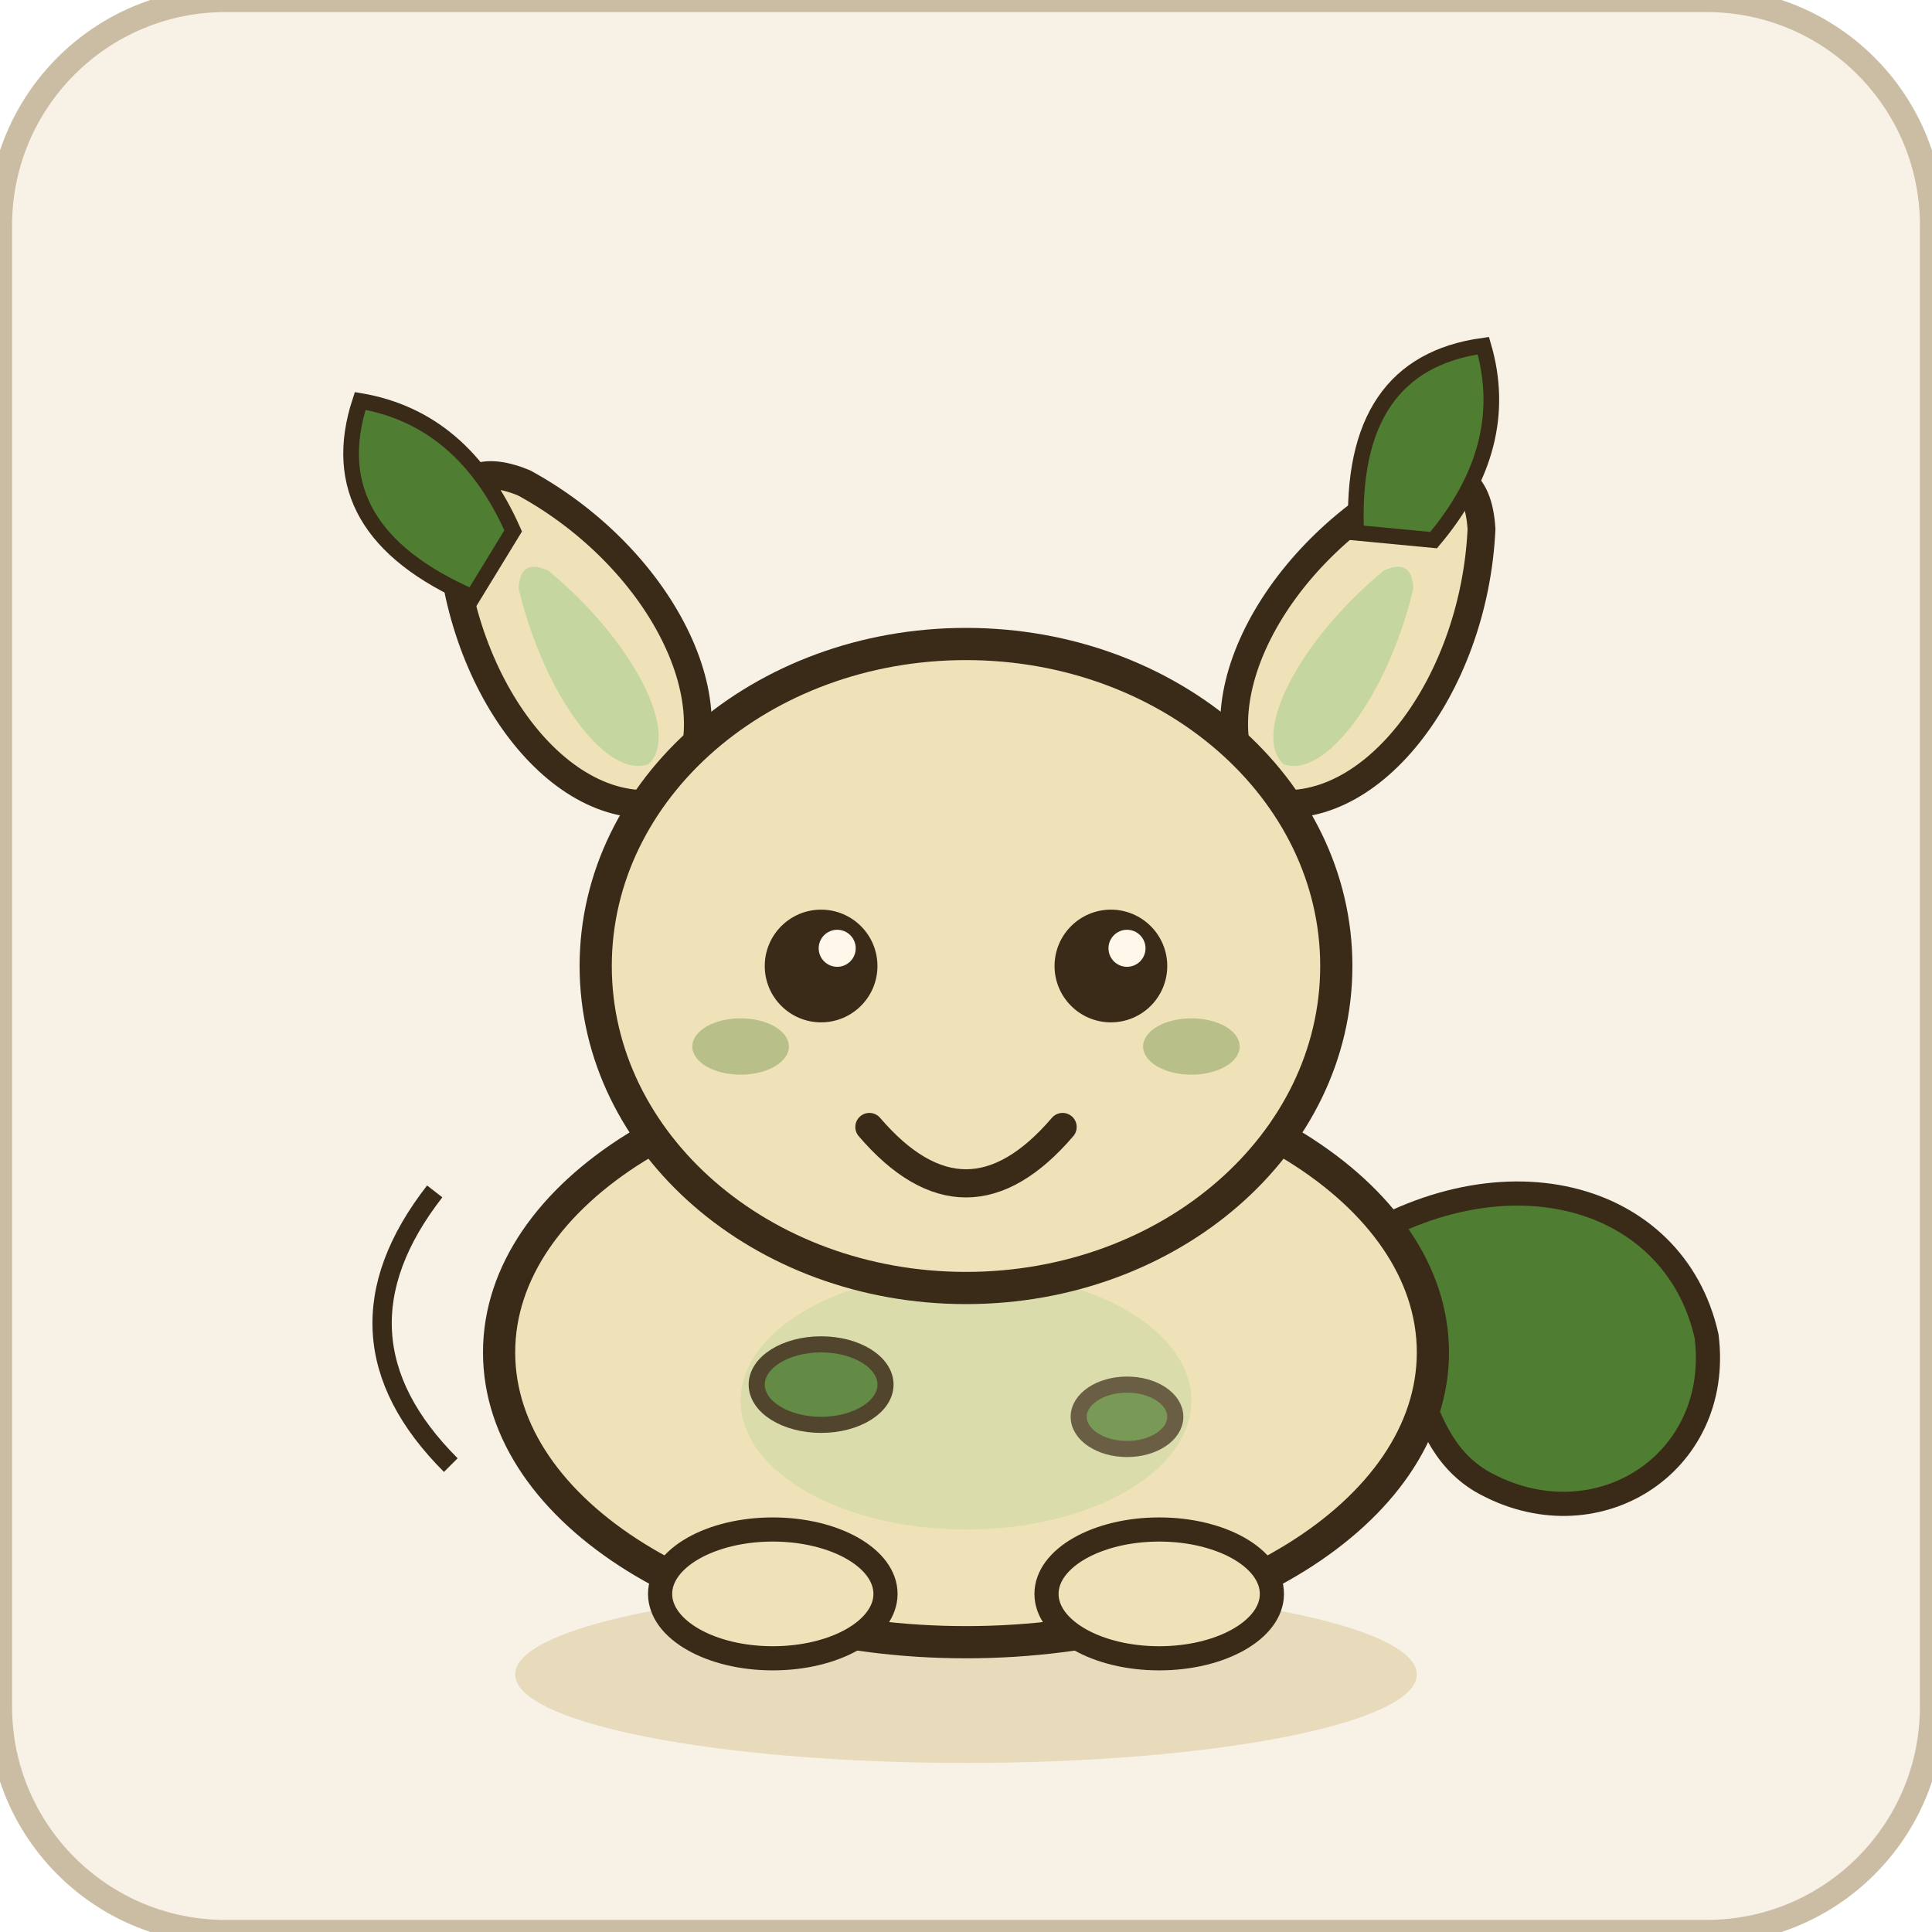
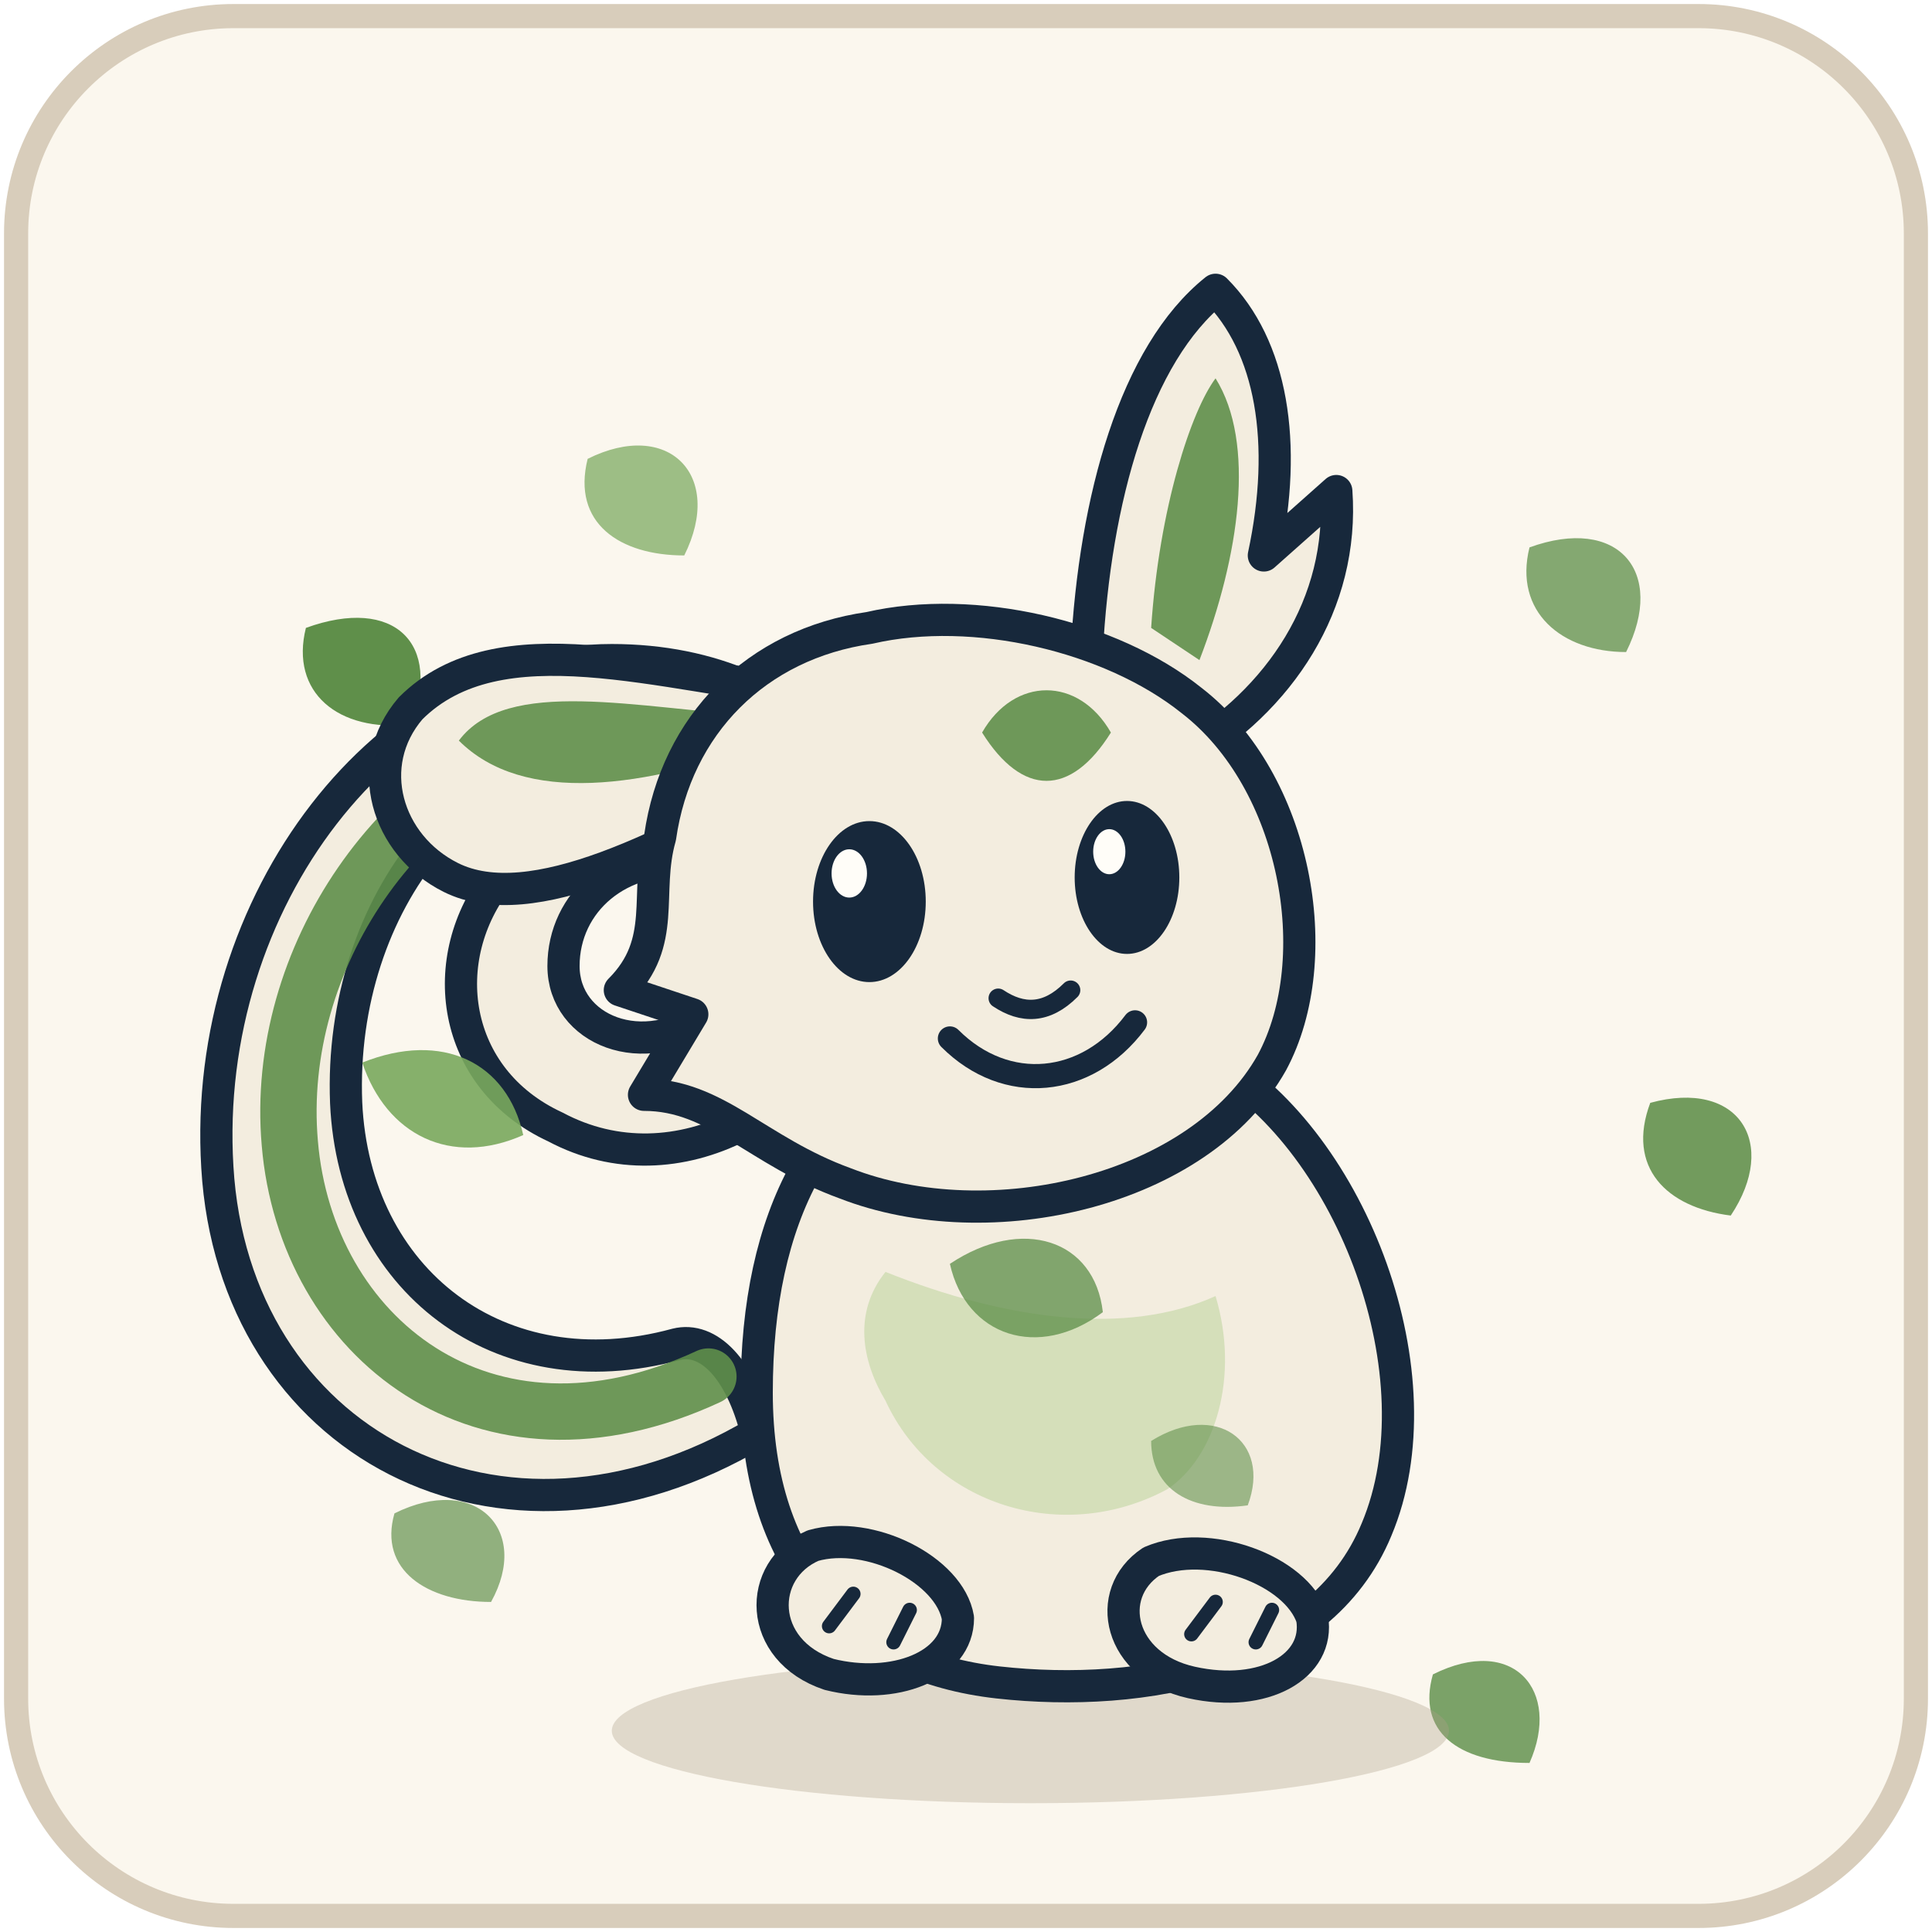
- <svg xmlns="http://www.w3.org/2000/svg" viewBox="0 0 240 240" width="240" height="240" role="img" data-gitty-class="earth" data-gitty-stage="adult" data-gitty-behavior="idle" data-gitty-face="happy">
-   <style> .gitty-idle { animation: gitty-bob 2.6s ease-in-out infinite; } .gitty-playing { animation: gitty-play 0.7s ease-in-out infinite; } .gitty-eating { animation: gitty-nibble 0.55s ease-in-out infinite; } .gitty-resting { animation: gitty-bob 4s ease-in-out infinite; } .gitty-sleepy { animation: gitty-bob 3.4s ease-in-out infinite; } .gitty-sleeping, .gitty-hibernating { animation: gitty-breathe 4.8s ease-in-out infinite; } .gitty-playing .gitty-tail { animation: gitty-wag 0.8s ease-in-out infinite; } .gitty-idle .gitty-ear, .gitty-playing .gitty-ear { animation: gitty-ear 2.8s ease-in-out infinite; } .gitty-bubble { animation: gitty-rise 3s ease-in-out infinite; } .gitty-flame { animation: gitty-flicker 0.9s ease-in-out infinite; } .gitty-spark { animation: gitty-flicker 1.2s ease-in-out infinite; } .gitty-psy { animation: gitty-float 2.8s ease-in-out infinite; } .gitty-zzz { animation: gitty-fade 2.2s ease-in-out infinite; } .gitty-orbit { animation: gitty-spin 6s linear infinite; } .gitty-shadow-idle { animation: gitty-shadow-bob 2.6s ease-in-out infinite; } .gitty-shadow-playing { animation: gitty-shadow-play 0.7s ease-in-out infinite; } .gitty-shadow-eating { animation: gitty-shadow-nibble 0.55s ease-in-out infinite; } .gitty-shadow-resting { animation: gitty-shadow-bob 4s ease-in-out infinite; } .gitty-shadow-sleepy { animation: gitty-shadow-bob 3.4s ease-in-out infinite; } .gitty-shadow-sleeping, .gitty-shadow-hibernating { animation: gitty-shadow-breathe 4.8s ease-in-out infinite; } @keyframes gitty-bob { 0%, 100% { transform: translateY(0); } 50% { transform: translateY(-4px); } } @keyframes gitty-play { 0%, 100% { transform: translateY(0) rotate(0deg); } 30% { transform: translateY(-6px) rotate(-5deg); } 70% { transform: translateY(-2px) rotate(5deg); } } @keyframes gitty-nibble { 0%, 100% { transform: translateY(0); } 50% { transform: translateY(2px); } } @keyframes gitty-breathe { 0%, 100% { transform: scale(1); } 50% { transform: scale(1.018); } } @keyframes gitty-wag { 0%, 100% { transform: rotate(0deg); } 50% { transform: rotate(16deg); } } @keyframes gitty-ear { 0%, 78%, 100% { transform: rotate(0deg); } 88% { transform: rotate(-9deg); } } @keyframes gitty-rise { 0%, 100% { opacity: 0.35; transform: translateY(0); } 50% { opacity: 0.9; transform: translateY(-8px); } } @keyframes gitty-flicker { 0%, 100% { opacity: 0.65; } 50% { opacity: 1; } } @keyframes gitty-float { 0%, 100% { transform: translateY(0); } 50% { transform: translateY(-6px); } } @keyframes gitty-fade { 0%, 100% { opacity: 0.25; } 50% { opacity: 0.8; } } @keyframes gitty-spin { to { transform: rotate(360deg); } } @keyframes gitty-shadow-bob { 0%, 100% { transform: scale(1); } 50% { transform: scale(0.72); } } @keyframes gitty-shadow-play { 0%, 100% { transform: scale(1); } 30% { transform: scale(0.58); } 70% { transform: scale(0.82); } } @keyframes gitty-shadow-nibble { 0%, 100% { transform: scale(1); } 50% { transform: scale(1.12); } } @keyframes gitty-shadow-breathe { 0%, 100% { transform: scale(1); } 50% { transform: scale(1.05); } } @media (max-width: 96px) { .gitty-detail { display: none; } } @media (prefers-reduced-motion: reduce) { .gitty-idle, .gitty-playing, .gitty-eating, .gitty-resting, .gitty-sleepy, .gitty-sleeping, .gitty-hibernating, .gitty-bubble, .gitty-flame, .gitty-spark, .gitty-psy, .gitty-zzz, .gitty-orbit, .gitty-playing .gitty-tail, .gitty-idle .gitty-ear, .gitty-playing .gitty-ear, .gitty-shadow-idle, .gitty-shadow-playing, .gitty-shadow-eating, .gitty-shadow-resting, .gitty-shadow-sleepy, .gitty-shadow-sleeping, .gitty-shadow-hibernating { animation: none; } } </style>
-   <rect width="240" height="240" rx="28" fill="#f7f1e6" stroke="#cbbda3" stroke-width="3" />
-   <g transform="translate(120 150) scale(1) translate(-120 -150)">
-     <g transform="translate(120 208)">
-       <g class="gitty-shadow gitty-shadow-idle">
-         <ellipse cx="0" cy="0" rx="56" ry="11" fill="#d4c089" opacity="0.45" />
+ <svg xmlns="http://www.w3.org/2000/svg" viewBox="0 0 240 240" width="240" height="240" role="img" data-prototype-class="earth" data-prototype-stage="adult" data-prototype-mood="happy" data-prototype-hunger="normal" data-prototype-behavior="idle" data-prototype-expression="happy" data-class-effect-level="adult" data-gitty-class="earth" data-gitty-stage="adult" data-gitty-body="adult" data-gitty-behavior="idle" data-gitty-face="happy">
+   <style> .gitty-character { animation: gitty-breathe 3.8s ease-in-out infinite; transform-box: fill-box; transform-origin: 50% 100%; } .gitty-tail { animation: tail-idle 4.2s ease-in-out infinite; transform-box: fill-box; transform-origin: 80% 80%; } .gitty-eyes { animation: gitty-blink 5.6s ease-in-out infinite; transform-box: fill-box; transform-origin: center; } .stage-hatchling .gitty-ears, .stage-baby .gitty-ears { transform: scale(1.1); transform-box: fill-box; transform-origin: 50% 100%; } .stage-mature .gitty-tail { transform: scale(1.04); transform-box: fill-box; transform-origin: 85% 85%; } .behavior-sleeping .gitty-anatomy, .behavior-hibernating .gitty-anatomy { transform-origin: 50% 100%; } .food-bowl { animation: food-bowl-nudge 2.4s ease-in-out infinite; transform-box: fill-box; transform-origin: center; } .play-ball { animation: play-ball-bounce 1.4s ease-in-out infinite; transform-box: fill-box; transform-origin: center; } .sleep-zzz, .sleep-particle { animation: sleep-float 3s ease-in-out infinite; transform-box: fill-box; transform-origin: center; } .sleep-particle-2 { animation-delay: -1.4s; animation-duration: 3.8s; } @keyframes gitty-breathe { 0%, 100% { transform: translateY(0) scaleY(1); } 50% { transform: translateY(-1px) scaleY(1.012); } } @keyframes gitty-blink { 0%, 44%, 48%, 100% { transform: scaleY(1); } 46% { transform: scaleY(.08); } } @keyframes tail-idle { 0%, 100% { transform: rotate(-1deg); } 50% { transform: rotate(3deg); } } @keyframes food-bowl-nudge { 0%, 70%, 100% { transform: translateX(0); } 82% { transform: translateX(-2px); } } @keyframes play-ball-bounce { 0%, 100% { transform: translateY(0) rotate(-4deg); } 50% { transform: translateY(-7px) rotate(9deg); } } @keyframes sleep-float { 0%, 100% { opacity: .35; transform: translateY(3px); } 50% { opacity: .9; transform: translateY(-5px); } } @media (prefers-reduced-motion: reduce) { .gitty-character, .gitty-tail, .gitty-eyes, .earth-leaf, .water-bubble, .water-drop, .air-wind, .air-spark, .fire-flame, .fire-ember, .psy-particle, .psy-character, .psy-shadow, .food-bowl, .play-ball, .sleep-zzz, .sleep-particle { animation: none !important; } } .class-earth .gitty-tail { animation-duration: 5.8s; } .earth-leaf { animation: earth-leaf-drift 6.4s ease-in-out infinite; transform-box: fill-box; transform-origin: center; } .leaf-2 { animation-duration: 7.8s; animation-delay: -2.1s; opacity: .76; } .leaf-3 { animation-duration: 5.9s; animation-delay: -4.2s; opacity: .88; } .leaf-4 { animation-duration: 8.6s; animation-delay: -1.3s; opacity: .68; } .leaf-5 { animation-duration: 7.1s; animation-delay: -5.4s; opacity: .82; } .leaf-6 { animation-duration: 9.2s; animation-delay: -3.2s; opacity: .72; } .leaf-7 { animation-duration: 7.5s; animation-delay: -1.7s; } .leaf-8 { animation-duration: 6.7s; animation-delay: -4.8s; } .leaf-9 { animation-duration: 8.2s; animation-delay: -2.6s; } @keyframes earth-leaf-drift { 0%, 100% { transform: translate(0, -4px) rotate(-8deg); } 50% { transform: translate(8px, 10px) rotate(24deg); } } </style>
+   <rect x="2" y="2" width="236" height="236" rx="27" fill="#fbf7ee" stroke="#d8cdbb" stroke-width="3" />
+   <g class="class-earth behavior-idle">
+     <g data-effect-tier="adult">
+       <g fill="#5f8f4a">
+         <path class="earth-leaf leaf-1" data-effect-element="leaf" d="M38 78 C49 74 55 80 51 90 C42 91 36 86 38 78Z" />
+         <path class="earth-leaf leaf-2" data-effect-element="leaf" d="M190 68 C201 64 207 71 202 81 C194 81 188 76 190 68Z" />
+         <path class="earth-leaf leaf-3" data-effect-element="leaf" d="M205 137 C216 134 221 142 215 151 C207 150 202 145 205 137Z" />
+         <path class="earth-leaf leaf-4" data-effect-element="leaf" d="M49 188 C59 183 66 190 61 199 C53 199 47 195 49 188Z" />
+         <path class="earth-leaf leaf-5" data-effect-element="leaf" d="M178 208 C188 203 194 210 190 219 C181 219 176 215 178 208Z" />
      </g>
    </g>
-     <g class="gitty-idle">
-       <g data-gitty-body="adult">
-         <g transform="translate(166 148)">
-           <g class="gitty-tail">
-             <path d="M0 8 C20 -6 42 0 46 18 C48 34 32 44 18 36 C8 30 12 16 0 14Z" fill="#4f7d32" stroke="#3a2a18" stroke-width="3" />
+     <ellipse class="gitty-shadow" cx="128" cy="215" rx="52" ry="9" fill="#ad9e88" opacity=".34" />
+     <g class="stage-adult" data-anatomy-stage="adult">
+       <g class="gitty-character">
+         <g class="gitty-tail">
+           <path data-anatomy-part="tail" d="M94 178 C62 197 29 179 27 145 C25 112 48 82 76 82 C101 82 116 101 108 121 C102 138 84 148 69 140 C56 134 54 119 62 109 C68 102 79 101 86 107 C77 106 70 112 70 120 C70 128 80 132 88 126 C101 116 96 97 79 94 C59 91 42 112 43 137 C44 159 62 173 84 167 C88 166 92 170 94 178Z" fill="#f3eddf" stroke="#17283b" stroke-width="4" stroke-linecap="round" stroke-linejoin="round" />
+           <g class="stage-class-markings stage-class-markings-adult" opacity="0.9">
+             <path d="M88 171 C60 184 38 166 36 142 C34 119 50 96 71 91" fill="none" stroke="#5f8f4a" stroke-width="7" stroke-linecap="round" />
+             <path d="M45 132 C55 128 63 132 65 141 C56 145 48 141 45 132Z" fill="#79a85d" />
          </g>
        </g>
-         <g transform="translate(80 94) rotate(-32) scale(1.08)">
-           <g class="gitty-ear">
-             <path d="M0 6 C-12 2 -14 -18 -5 -34 Q0 -41 5 -34 C14 -18 12 2 0 6Z" fill="#f0e2b8" stroke="#3a2a18" stroke-width="3.2" />
-             <path d="M0 1 C-5 0 -6 -12 -2 -24 Q0 -27 2 -24 C6 -12 5 0 0 1Z" fill="#c5d6a0" />
-             <path d="M-7 -26 q-11 -16 1 -26 q9 8 7 22z" fill="#4f7d32" stroke="#3a2a18" stroke-width="1.8" />
+         <g class="gitty-body">
+           <path data-anatomy-part="body" d="M118 130 C102 136 94 151 94 173 C94 195 106 207 124 209 C142 211 164 207 171 190 C179 171 168 142 151 132 C141 126 128 126 118 130Z" fill="#f3eddf" stroke="#17283b" stroke-width="4" stroke-linecap="round" stroke-linejoin="round" />
+           <path d="M110 174 C116 187 132 192 145 185 C151 181 154 171 151 161 C140 166 125 164 110 158 C106 163 107 169 110 174Z" fill="#c9d9ac" opacity=".72" />
+           <g class="stage-class-markings stage-class-markings-adult" opacity="0.9">
+             <path d="M118 157 C127 151 136 154 137 163 C129 169 120 166 118 157Z" fill="#5f8f4a" opacity=".85" />
+             <path d="M143 179 C151 174 158 179 155 187 C148 188 143 185 143 179Z" fill="#5f8f4a" opacity=".65" />
          </g>
        </g>
-         <g transform="translate(160 94) rotate(32) scale(1.08)">
-           <g class="gitty-ear">
-             <path d="M0 6 C-12 2 -14 -18 -5 -34 Q0 -41 5 -34 C14 -18 12 2 0 6Z" fill="#f0e2b8" stroke="#3a2a18" stroke-width="3.2" />
-             <path d="M0 1 C-5 0 -6 -12 -2 -24 Q0 -27 2 -24 C6 -12 5 0 0 1Z" fill="#c5d6a0" />
-             <path d="M-7 -26 q-11 -16 1 -26 q9 8 7 22z" fill="#4f7d32" stroke="#3a2a18" stroke-width="1.8" />
+         <g class="gitty-ears">
+           <path data-anatomy-part="left-ear" d="M101 86 C82 84 62 77 51 88 C45 95 48 105 56 109 C66 114 83 105 99 96 C105 92 106 87 101 86Z" fill="#f3eddf" stroke="#17283b" stroke-width="4" stroke-linecap="round" stroke-linejoin="round" />
+           <path data-anatomy-part="right-ear" d="M135 81 C136 62 141 44 151 36 C158 43 160 55 157 69 L166 61 C167 75 159 87 147 94 C139 98 134 91 135 81Z" fill="#f3eddf" stroke="#17283b" stroke-width="4" stroke-linecap="round" stroke-linejoin="round" />
+           <g class="stage-class-markings stage-class-markings-adult" opacity="0.9">
+             <path d="M95 89 C79 88 63 84 57 92 C65 100 80 98 96 92Z" fill="#5f8f4a" />
+             <path d="M143 78 C144 63 148 51 151 47 C156 55 154 69 149 82Z" fill="#5f8f4a" />
          </g>
        </g>
-         <ellipse cx="120" cy="168" rx="58" ry="36" fill="#f0e2b8" stroke="#3a2a18" stroke-width="4" />
-         <ellipse cx="120" cy="174" rx="28" ry="16" fill="#c5d6a0" opacity="0.5" />
-         <ellipse cx="96" cy="198" rx="14" ry="8" fill="#f0e2b8" stroke="#3a2a18" stroke-width="3" />
-         <ellipse cx="144" cy="198" rx="14" ry="8" fill="#f0e2b8" stroke="#3a2a18" stroke-width="3" />
-         <ellipse cx="120" cy="120" rx="46" ry="40" fill="#f0e2b8" stroke="#3a2a18" stroke-width="4" />
+         <g class="gitty-head">
+           <path data-anatomy-part="head" d="M108 78 C94 80 84 90 82 104 C80 111 83 117 77 123 L86 126 L80 136 C89 136 94 143 105 147 C123 154 149 148 158 132 C165 119 161 97 148 87 C138 79 121 75 108 78Z" fill="#f3eddf" stroke="#17283b" stroke-width="4" stroke-linecap="round" stroke-linejoin="round" />
+           <g class="stage-class-markings stage-class-markings-adult" opacity="0.9">
+             <path d="M122 91 C126 84 134 84 138 91 C133 99 127 99 122 91Z" fill="#5f8f4a" />
+           </g>
+           <g>
+             <g class="gitty-face face-happy">
+               <g class="gitty-eyes">
+                 <ellipse cx="108" cy="112" rx="7" ry="10" fill="#17283b" />
+                 <ellipse cx="140" cy="109" rx="6.5" ry="9.5" fill="#17283b" />
+                 <ellipse cx="105.5" cy="108.5" rx="2.2" ry="3" fill="#fffdf8" />
+                 <ellipse cx="137.8" cy="105.8" rx="2" ry="2.8" fill="#fffdf8" />
+               </g>
+               <path d="M118 129 C125 136 135 135 141 127" fill="none" stroke="#17283b" stroke-width="3" stroke-linecap="round" />
+               <path d="M124 124 C127 126 130 126 133 123" fill="none" stroke="#17283b" stroke-width="2.4" stroke-linecap="round" />
+             </g>
+           </g>
+         </g>
+         <g class="gitty-paws">
+           <path data-anatomy-part="left-paw" d="M101 192 C94 195 94 205 103 208 C111 210 119 207 119 201 C118 195 108 190 101 192Z" fill="#f3eddf" stroke="#17283b" stroke-width="4" stroke-linecap="round" stroke-linejoin="round" />
+           <path data-anatomy-part="right-paw" d="M143 194 C137 198 139 207 148 209 C157 211 164 207 163 201 C161 195 150 191 143 194Z" fill="#f3eddf" stroke="#17283b" stroke-width="4" stroke-linecap="round" stroke-linejoin="round" />
+           <path d="M103 202 L106 198 M111 204 L113 200 M148 203 L151 199 M156 204 L158 200" stroke="#17283b" stroke-width="1.8" stroke-linecap="round" />
+         </g>
      </g>
-       <g class="gitty-earth" fill="#4f7d32" stroke="#3a2a18" stroke-width="2">
-         <ellipse class="gitty-detail" cx="102" cy="172" rx="8" ry="5" opacity="0.85" />
-         <ellipse class="gitty-detail" cx="140" cy="176" rx="6" ry="4" opacity="0.7" />
-       </g>
-       <path class="gitty-detail" d="M54 148 q-14 18 2 34" fill="none" stroke="#3a2a18" stroke-width="2.4" />
-       <circle cx="102" cy="120" r="7" fill="#3a2a18" />
-       <circle cx="138" cy="120" r="7" fill="#3a2a18" />
-       <circle cx="104" cy="117.8" r="2.3" fill="#fff7ea" />
-       <circle cx="140" cy="117.8" r="2.3" fill="#fff7ea" />
-       <ellipse cx="92" cy="130" rx="6" ry="3.5" fill="#4f7d32" opacity="0.35" />
-       <ellipse cx="148" cy="130" rx="6" ry="3.5" fill="#4f7d32" opacity="0.35" />
-       <path d="M108 140 q12 14 24 0" fill="none" stroke="#3a2a18" stroke-width="3.5" stroke-linecap="round" />
+     </g>
+     <g data-effect-tier="adult">
+       <path class="earth-leaf leaf-6" data-effect-element="leaf" d="M73 57 C83 52 90 59 85 69 C77 69 71 65 73 57Z" fill="#79a85d" />
    </g>
  </g>
</svg>
